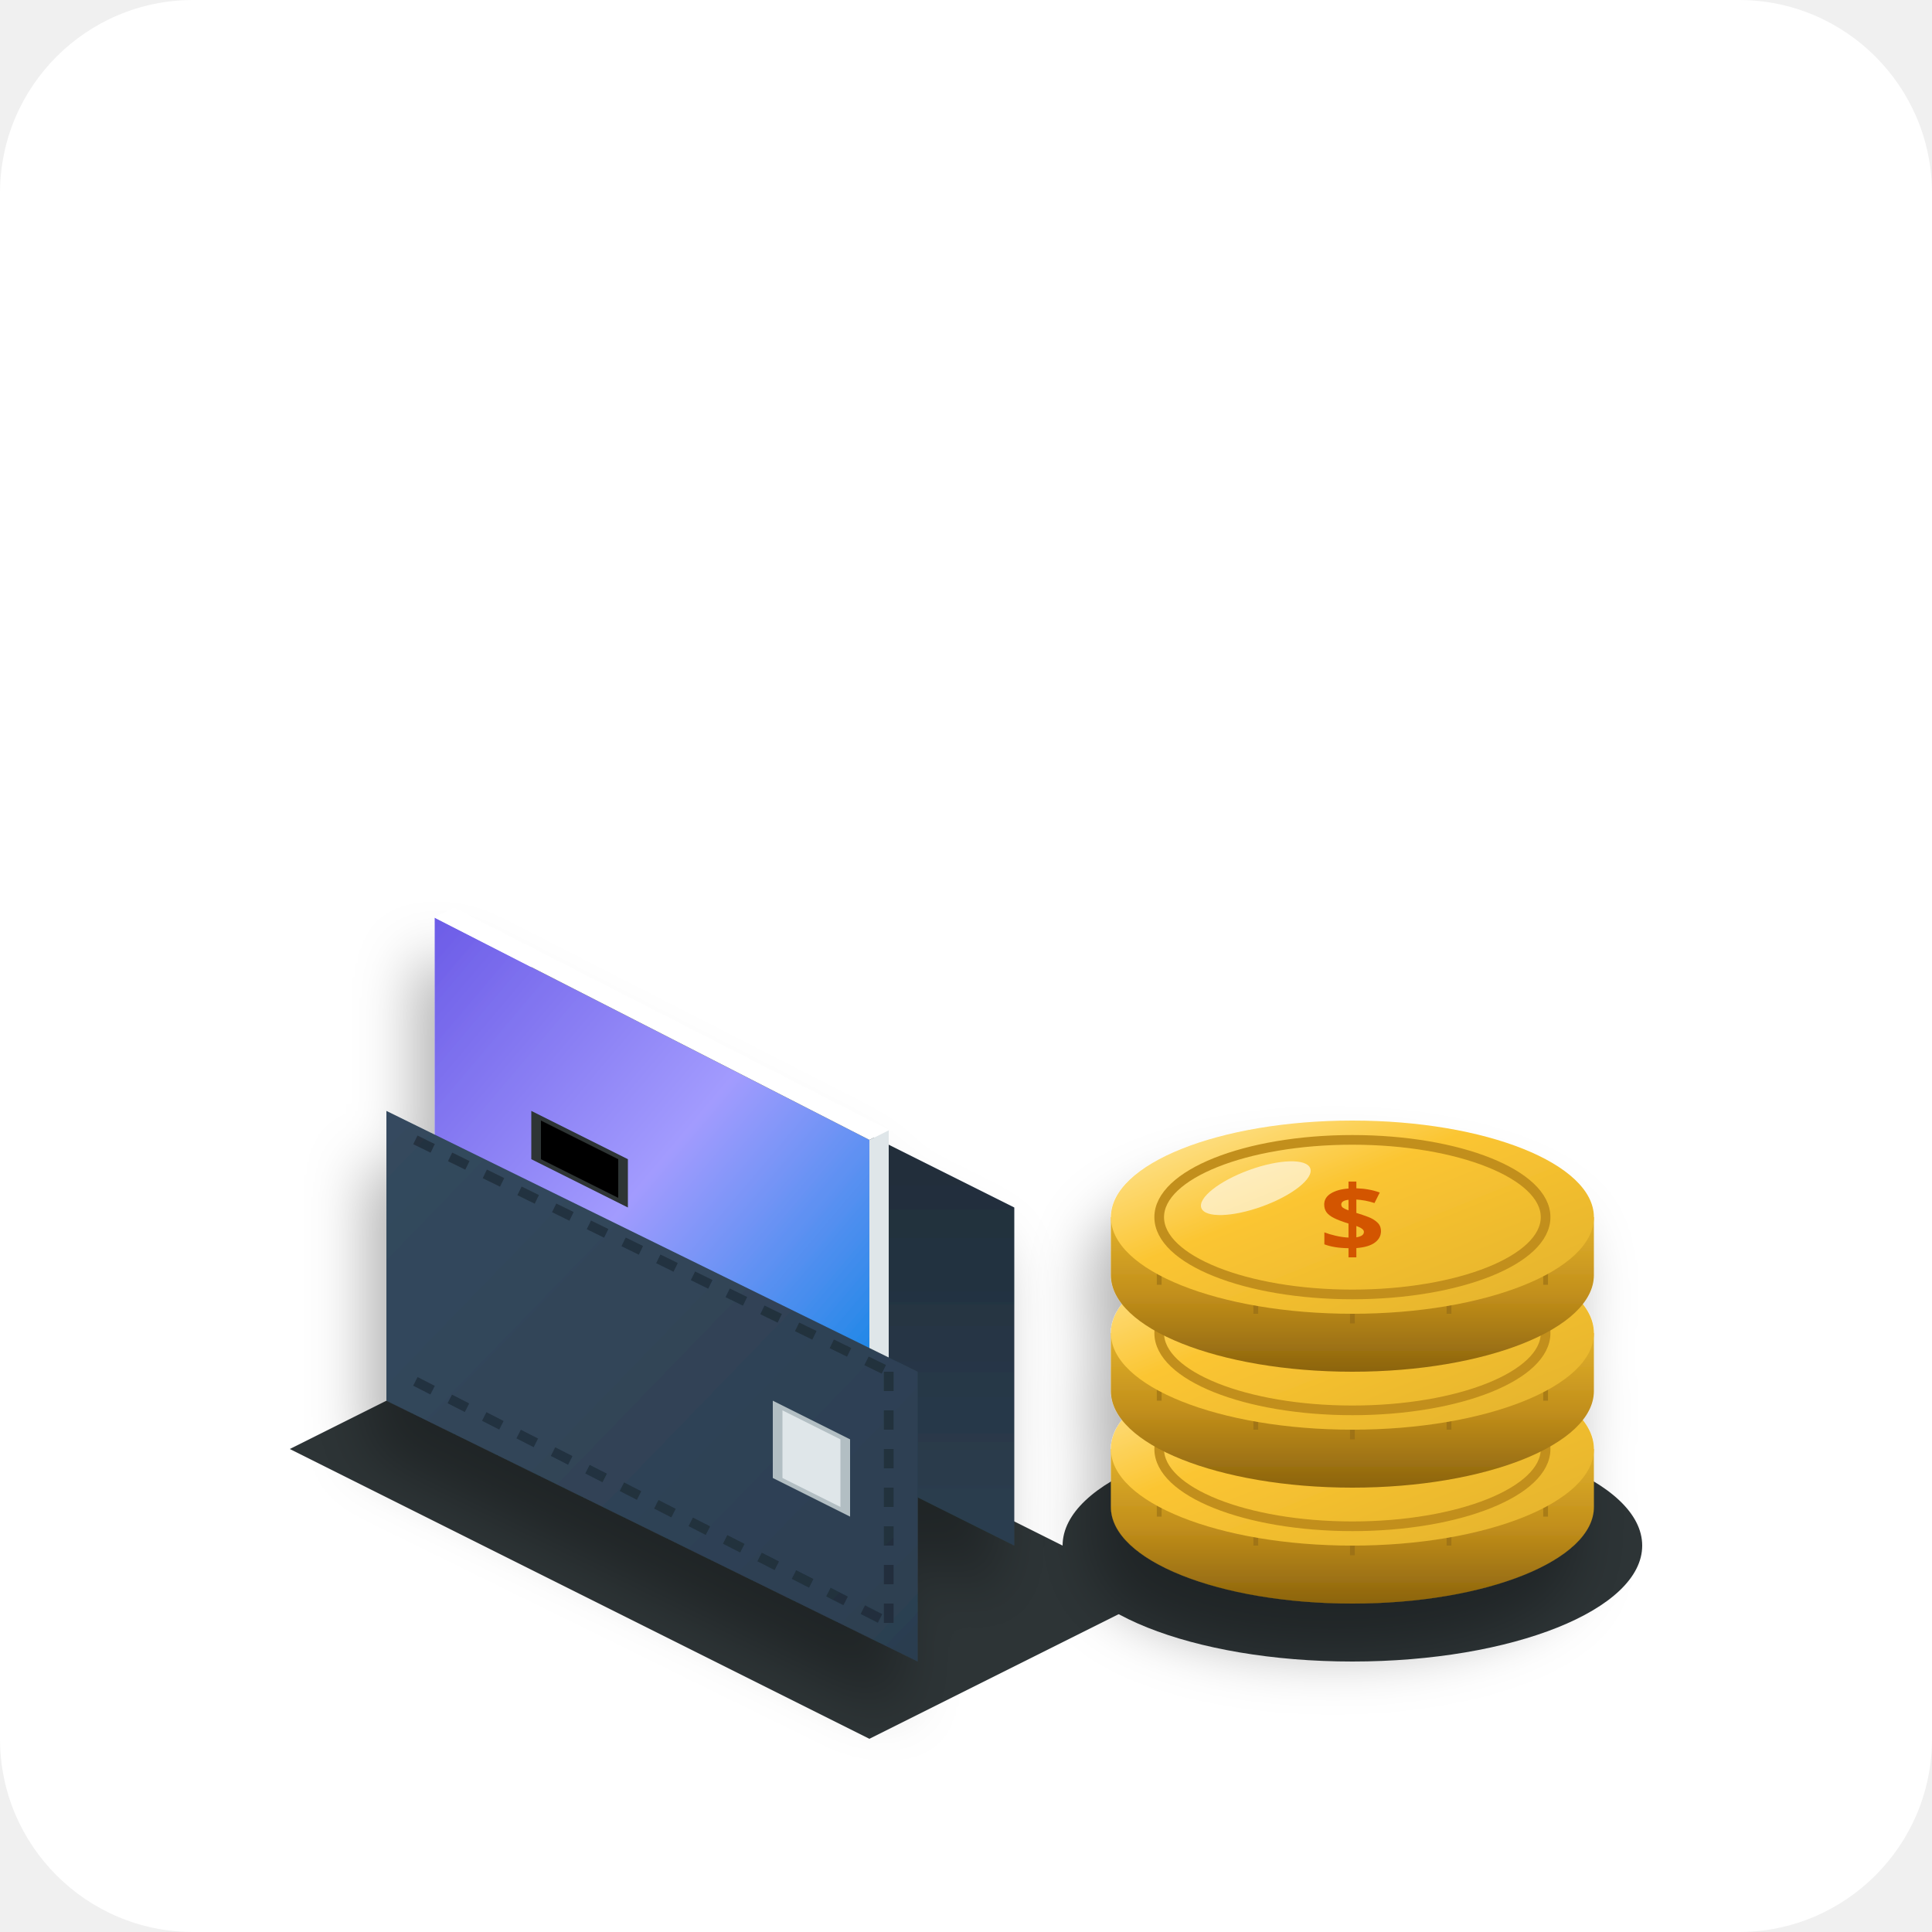
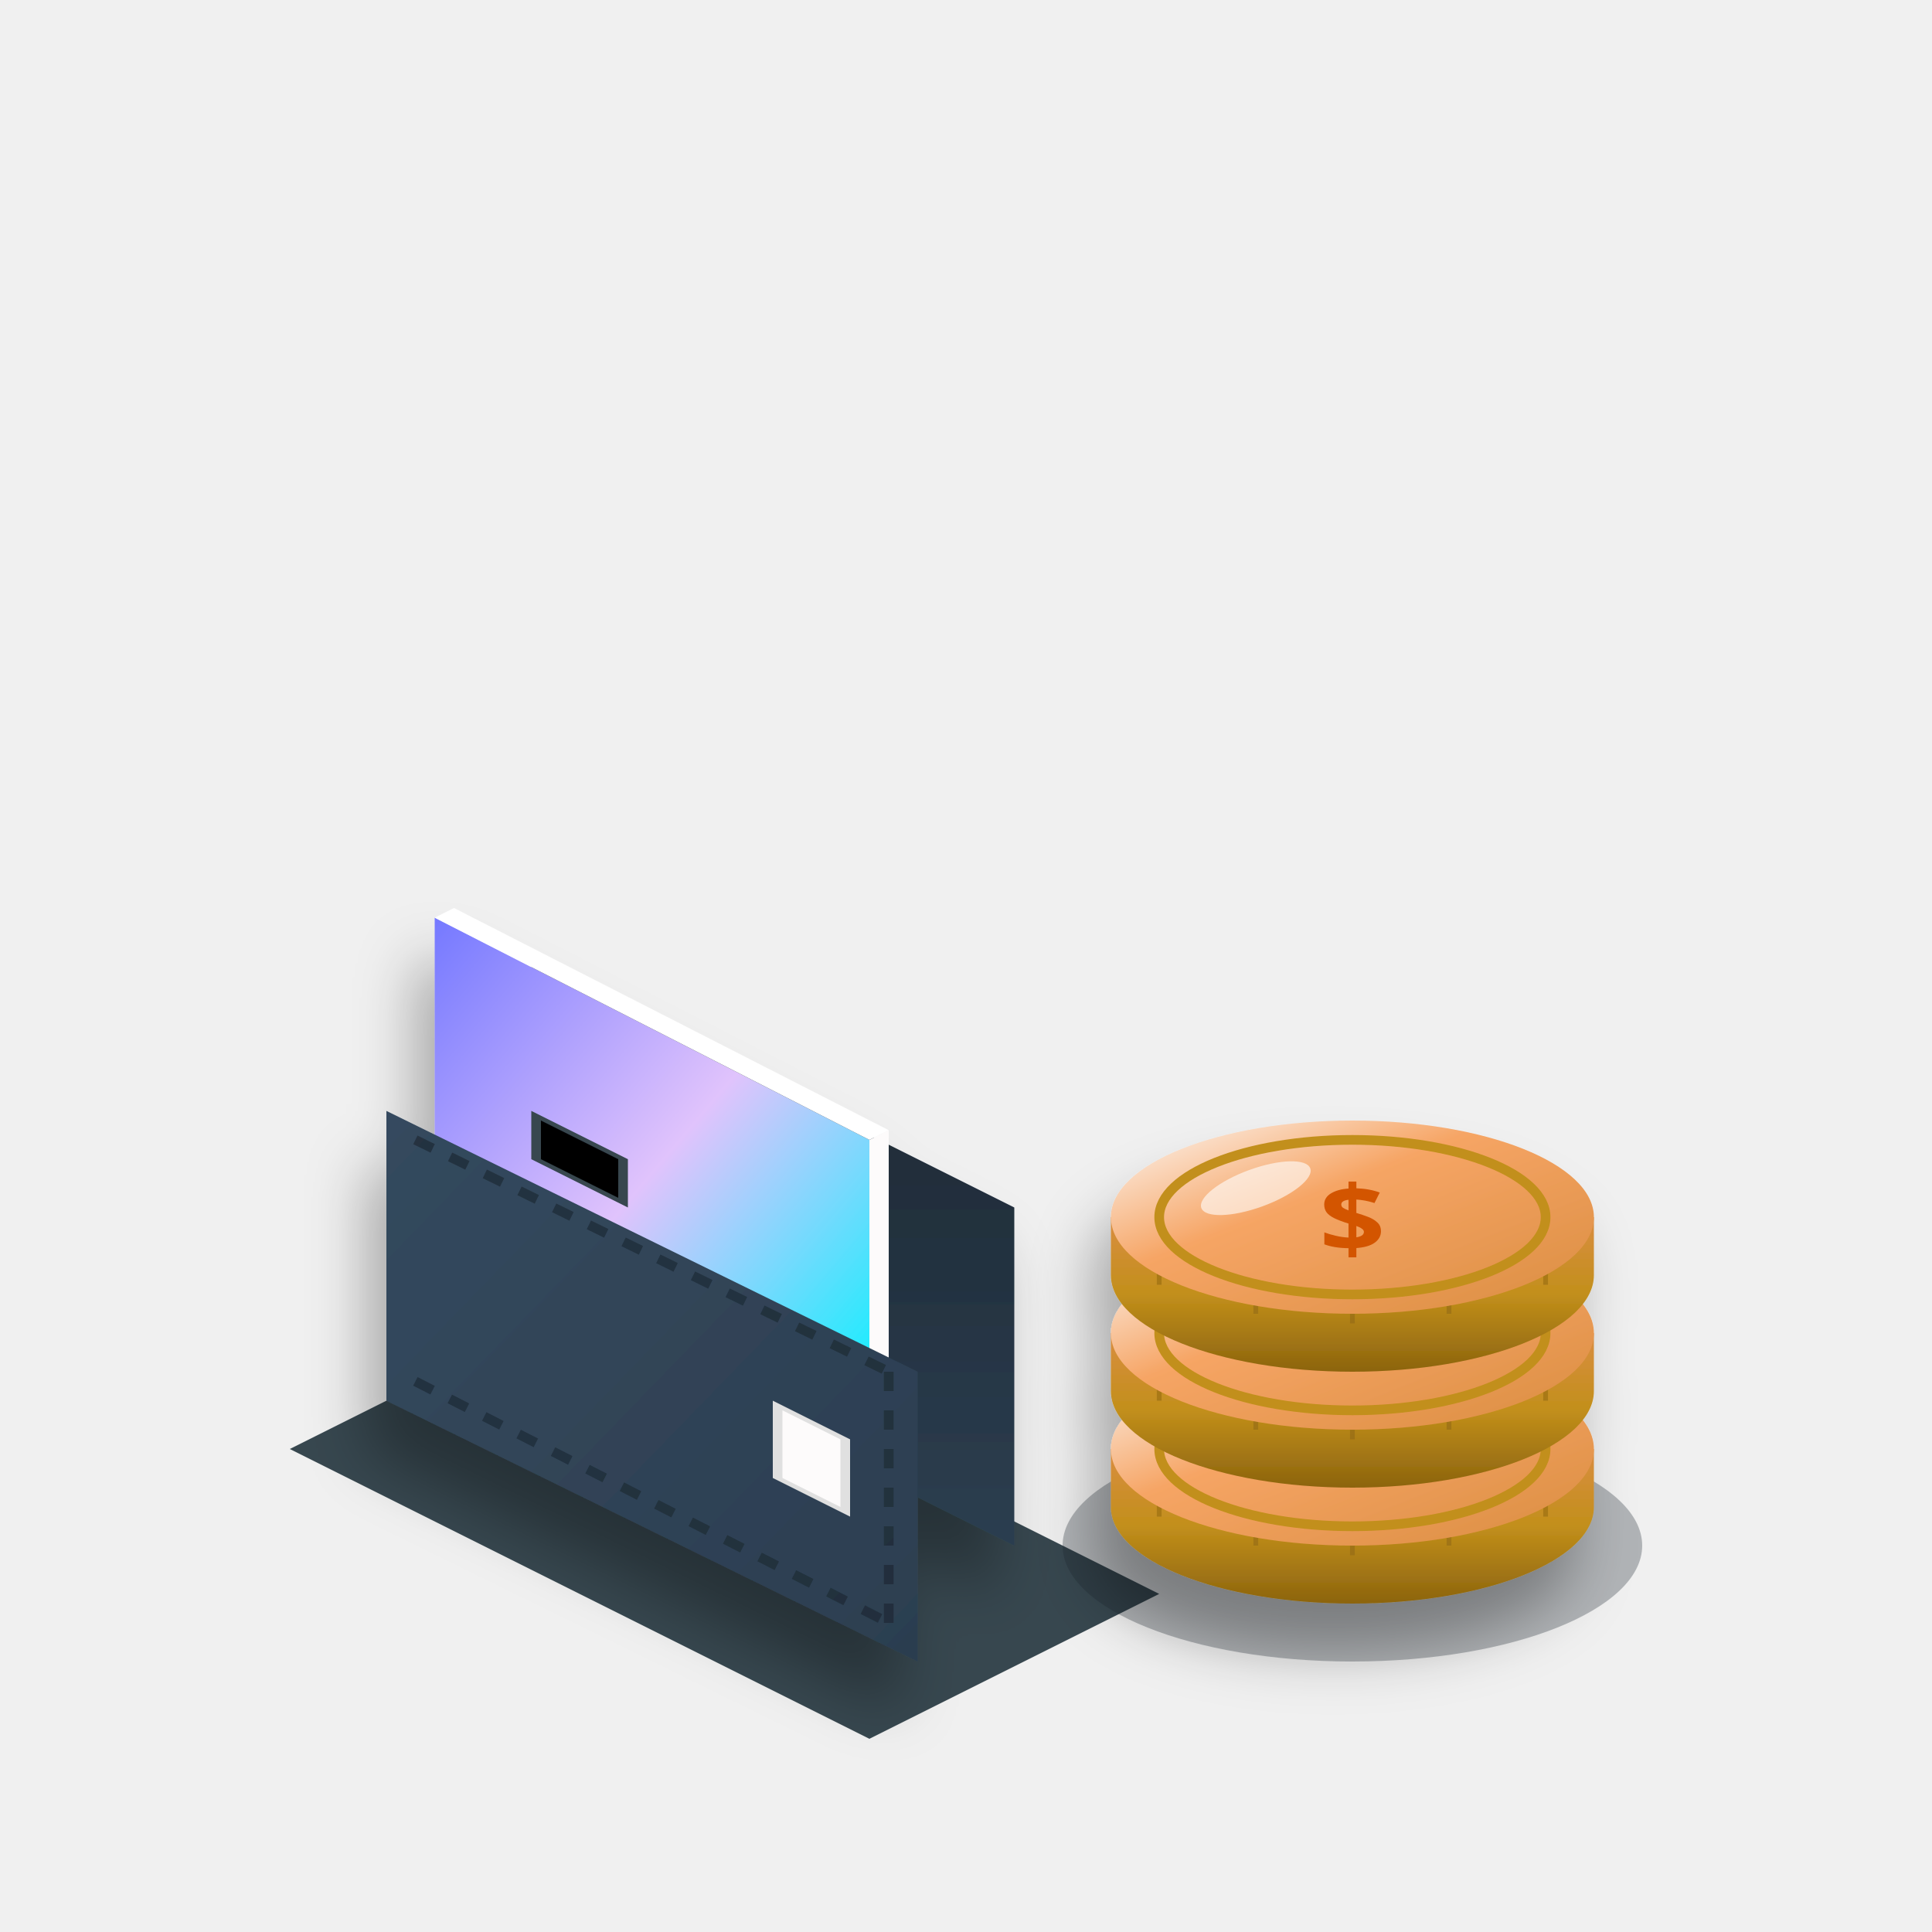
<svg xmlns="http://www.w3.org/2000/svg" viewBox="0 0 200 200" width="100%" height="100%">
  <defs>
+     <filter id="textbookShadowBlur" x="-50%" y="-50%" width="200%" height="200%">
+       <feGaussianBlur in="SourceGraphic" stdDeviation="12" />
+     </filter>
    <style>
+ 
+       svg {
+         background: radial-gradient(circle at center, #ffffff 0%, #dddee0 100%);
+         /* Ensure it covers the full viewport without being constrained by viewBox layout */
+         width: 100vw;
+         height: 100vh;
+         margin: 0;
+         padding: 0;
+         overflow: hidden;
+       }
+     
      /* 1. The Credit Card levitating out of the smart wallet */
-       .card-slide {
-         animation: slideUp 5s cubic-bezier(0.45, 0, 0.55, 1) infinite;
+       .card-slide  {
      }
- 
      @keyframes slideUp {
        0%, 10% { transform: translate(0px, 0px); opacity: 0.8; }
        25%, 75% { transform: translate(-15px, -30px); opacity: 1; } /* Slides up and out */
        90%, 100% { transform: translate(0px, 0px); opacity: 0.8; }
      }
- 
      /* 2. The Gold Coins dropping and stacking (Compound Growth) */
-       .coin {
-         animation: dropStack 5s cubic-bezier(0.34, 1.56, 0.64, 1) infinite;
+       .coin  {
      }
-       
      /* Staggering the coin drops */
      .coin-1 { animation-delay: 0.2s; } /* Bottom coin */
      .coin-2 { animation-delay: 0.6s; } /* Middle coin */
      .coin-3 { animation-delay: 1.0s; } /* Top coin */
- 
      @keyframes dropStack {
        0% { transform: translateY(-100px); opacity: 0; }
        15% { transform: translateY(0px); opacity: 1; } /* Hits the stack with a bounce */
        85% { transform: translateY(0px); opacity: 1; } /* Rests */
        95%, 100% { transform: translateY(20px); opacity: 0; } /* Fades out to loop */
      }
- 
      /* 3. The Digital Chip Pulse on the Credit Card */
-       .chip-pulse {
-         animation: neonPulse 2s infinite alternate;
+       .chip-pulse  {
      }
- 
      @keyframes neonPulse {
-         0% { fill: #00cec9; }
-         100% { fill: #81ecec; filter: drop-shadow(0px 0px 2px #00cec9); }
+         0% { fill: #0ba360; }
+         100% { fill: #3cba92; filter: drop-shadow(0px 0px 2px #0ba360); }
      }
- 
      /* 4. Floor Shadows */
-       .wallet-shadow {
-         animation: shadowBreathe 5s ease-in-out infinite;
+       .wallet-shadow  {
        transform-origin: 65px 165px;
      }
-       
-       .stack-shadow {
-         animation: stackGrow 5s ease-in-out infinite;
+       .stack-shadow  {
        transform-origin: 140px 160px;
      }
- 
      @keyframes shadowBreathe {
        0%, 10% { transform: scale(0.9); opacity: 0.2; }
        25%, 75% { transform: scale(1.05); opacity: 0.15; }
        90%, 100% { transform: scale(0.9); opacity: 0.2; }
      }
-       
      @keyframes stackGrow {
        0%, 10% { transform: scale(0.5); opacity: 0; }
        30%, 85% { transform: scale(1); opacity: 0.25; }
        95%, 100% { transform: scale(0.5); opacity: 0; }
      }
-     </style>
+       svg:hover .card-slide {
+         animation: slideUp 5s cubic-bezier(0.45, 0, 0.55, 1) forwards;
+       }
+ 
+       svg:hover .coin {
+         animation: dropStack 5s cubic-bezier(0.34, 1.56, 0.64, 1) forwards;
+       }
+ 
+       svg:hover .chip-pulse {
+         animation: neonPulse 2s forwards alternate;
+       }
+ 
+       svg:hover .wallet-shadow {
+         animation: shadowBreathe 5s ease-in-out forwards;
+       }
+ 
+       svg:hover .stack-shadow {
+         animation: stackGrow 5s ease-in-out forwards;
+       }
+ 
+       </style>
    <linearGradient id="walletFront" x1="0%" y1="0%" x2="100%" y2="100%">
      <stop offset="0%" stop-color="#34495e" />
      <stop offset="100%" stop-color="#2c3e50" />
    </linearGradient>
    <linearGradient id="walletBack" x1="0%" y1="0%" x2="0%" y2="100%">
      <stop offset="0%" stop-color="#1a252f" />
      <stop offset="100%" stop-color="#2c3e50" />
    </linearGradient>
    <linearGradient id="cardGradient" x1="0%" y1="0%" x2="100%" y2="100%">
-       <stop offset="0%" stop-color="#6c5ce7" />
-       <stop offset="50%" stop-color="#a29bfe" />
-       <stop offset="100%" stop-color="#0984e3" />
+       <stop offset="0%" stop-color="#7579ff" />
+       <stop offset="50%" stop-color="#e0c3fc" />
+       <stop offset="100%" stop-color="#00f2fe" />
    </linearGradient>
    <linearGradient id="goldTop" x1="0%" y1="0%" x2="100%" y2="100%">
-       <stop offset="0%" stop-color="#ffeaa7" />
-       <stop offset="40%" stop-color="#fbc531" />
-       <stop offset="100%" stop-color="#e1b12c" />
+       <stop offset="0%" stop-color="#fdfbfb" />
+       <stop offset="40%" stop-color="#f6a565" />
+       <stop offset="100%" stop-color="#da8d41" />
    </linearGradient>
    <linearGradient id="goldEdge" x1="0%" y1="0%" x2="0%" y2="100%">
-       <stop offset="0%" stop-color="#e1b12c" />
+       <stop offset="0%" stop-color="#da8d41" />
      <stop offset="50%" stop-color="#c28f1b" />
      <stop offset="100%" stop-color="#8c640e" />
    </linearGradient>
    <filter id="softShadow" x="-50%" y="-50%" width="200%" height="200%">
      <feGaussianBlur in="SourceAlpha" stdDeviation="3" />
      <feOffset dx="-2" dy="5" result="offsetblur" />
      <feComponentTransfer>
        <feFuncA type="linear" slope="0.3" />
      </feComponentTransfer>
      <feMerge>
        <feMergeNode />
        <feMergeNode in="SourceGraphic" />
      </feMerge>
    </filter>
  </defs>
-   <rect width="200" height="200" fill="#ffffff" rx="20" />
-   <polygon points="30,150 90,180 120,165 60,135" fill="#2d3436" class="wallet-shadow" />
-   <ellipse cx="140" cy="160" rx="30" ry="12" fill="#2d3436" class="stack-shadow" />
+   <polygon points="30,150 90,180 120,165 60,135" fill="#37474f" class="wallet-shadow" />
+   <ellipse cx="140" cy="160" rx="30" ry="12" fill="#1a252f" class="stack-shadow" opacity="0.3" />
  <g filter="url(#softShadow)">
    <polygon points="55,100 105,125 105,160 55,135" fill="url(#walletBack)" />
    <g class="card-slide">
      <polygon points="45,95 90,118 90,148 45,125" fill="url(#cardGradient)" />
-       <polygon points="90,118 92,117 92,147 90,148" fill="#dfe6e9" />
+       <polygon points="90,118 92,117 92,147 90,148" fill="#fdfbfb" />
      <polygon points="45,95 90,118 92,117 47,94" fill="#ffffff" />
-       <polygon points="55,115 65,120 65,125 55,120" fill="#2d3436" />
+       <polygon points="55,115 65,120 65,125 55,120" fill="#37474f" />
      <polygon points="56,116 64,120 64,124 56,120" class="chip-pulse" />
      <line x1="50" y1="130" x2="80" y2="145" stroke="#ffffff" stroke-width="1.5" opacity="0.6" stroke-linecap="round" />
      <line x1="50" y1="135" x2="65" y2="142.5" stroke="#ffffff" stroke-width="1.5" opacity="0.4" stroke-linecap="round" />
    </g>
    <polygon points="40,115 95,142 95,172 40,145" fill="url(#walletFront)" />
    <line x1="43" y1="118" x2="92" y2="142" stroke="#1a252f" stroke-width="1" stroke-dasharray="2 2" opacity="0.6" />
    <line x1="43" y1="143" x2="92" y2="168" stroke="#1a252f" stroke-width="1" stroke-dasharray="2 2" opacity="0.6" />
    <line x1="92" y1="142" x2="92" y2="168" stroke="#1a252f" stroke-width="1" stroke-dasharray="2 2" opacity="0.6" />
-     <polygon points="80,145 88,149 88,157 80,153" fill="#b2bec3" />
-     <polygon points="81,146 87,149 87,156 81,153" fill="#dfe6e9" />
+     <polygon points="80,145 88,149 88,157 80,153" fill="#e0e0e0" />
+     <polygon points="81,146 87,149 87,156 81,153" fill="#fdfbfb" />
  </g>
  <g filter="url(#softShadow)">
    <g class="coin coin-1">
      <path d="M 115 150 L 115 156 A 25 10 0 0 0 165 156 L 165 150 Z" fill="url(#goldEdge)" />
      <g stroke="#8c640e" stroke-width="0.5" opacity="0.5">
        <line x1="120" y1="151" x2="120" y2="157" />
        <line x1="130" y1="154" x2="130" y2="160" />
        <line x1="140" y1="155" x2="140" y2="161" />
        <line x1="150" y1="154" x2="150" y2="160" />
        <line x1="160" y1="151" x2="160" y2="157" />
      </g>
      <ellipse cx="140" cy="150" rx="25" ry="10" fill="url(#goldTop)" />
      <ellipse cx="140" cy="150" rx="20" ry="8" fill="none" stroke="#c28f1b" stroke-width="1" />
    </g>
    <g class="coin coin-2">
      <path d="M 115 138 L 115 144 A 25 10 0 0 0 165 144 L 165 138 Z" fill="url(#goldEdge)" />
      <g stroke="#8c640e" stroke-width="0.5" opacity="0.5">
        <line x1="120" y1="139" x2="120" y2="145" />
        <line x1="130" y1="142" x2="130" y2="148" />
        <line x1="140" y1="143" x2="140" y2="149" />
        <line x1="150" y1="142" x2="150" y2="148" />
        <line x1="160" y1="139" x2="160" y2="145" />
      </g>
      <ellipse cx="140" cy="138" rx="25" ry="10" fill="url(#goldTop)" />
      <ellipse cx="140" cy="138" rx="20" ry="8" fill="none" stroke="#c28f1b" stroke-width="1" />
    </g>
    <g class="coin coin-3">
      <path d="M 115 126 L 115 132 A 25 10 0 0 0 165 132 L 165 126 Z" fill="url(#goldEdge)" />
      <g stroke="#8c640e" stroke-width="0.5" opacity="0.5">
        <line x1="120" y1="127" x2="120" y2="133" />
        <line x1="130" y1="130" x2="130" y2="136" />
        <line x1="140" y1="131" x2="140" y2="137" />
        <line x1="150" y1="130" x2="150" y2="136" />
        <line x1="160" y1="127" x2="160" y2="133" />
      </g>
      <ellipse cx="140" cy="126" rx="25" ry="10" fill="url(#goldTop)" />
      <ellipse cx="140" cy="126" rx="20" ry="8" fill="none" stroke="#c28f1b" stroke-width="1" />
      <text x="140" y="130" font-family="sans-serif" font-size="12" font-weight="bold" fill="#d35400" text-anchor="middle" transform="scale(1, 0.8) translate(0, 32)">$</text>
      <ellipse cx="130" cy="123" rx="6" ry="2" fill="#ffffff" opacity="0.6" transform="rotate(-20 130 123)" />
    </g>
  </g>
</svg>
